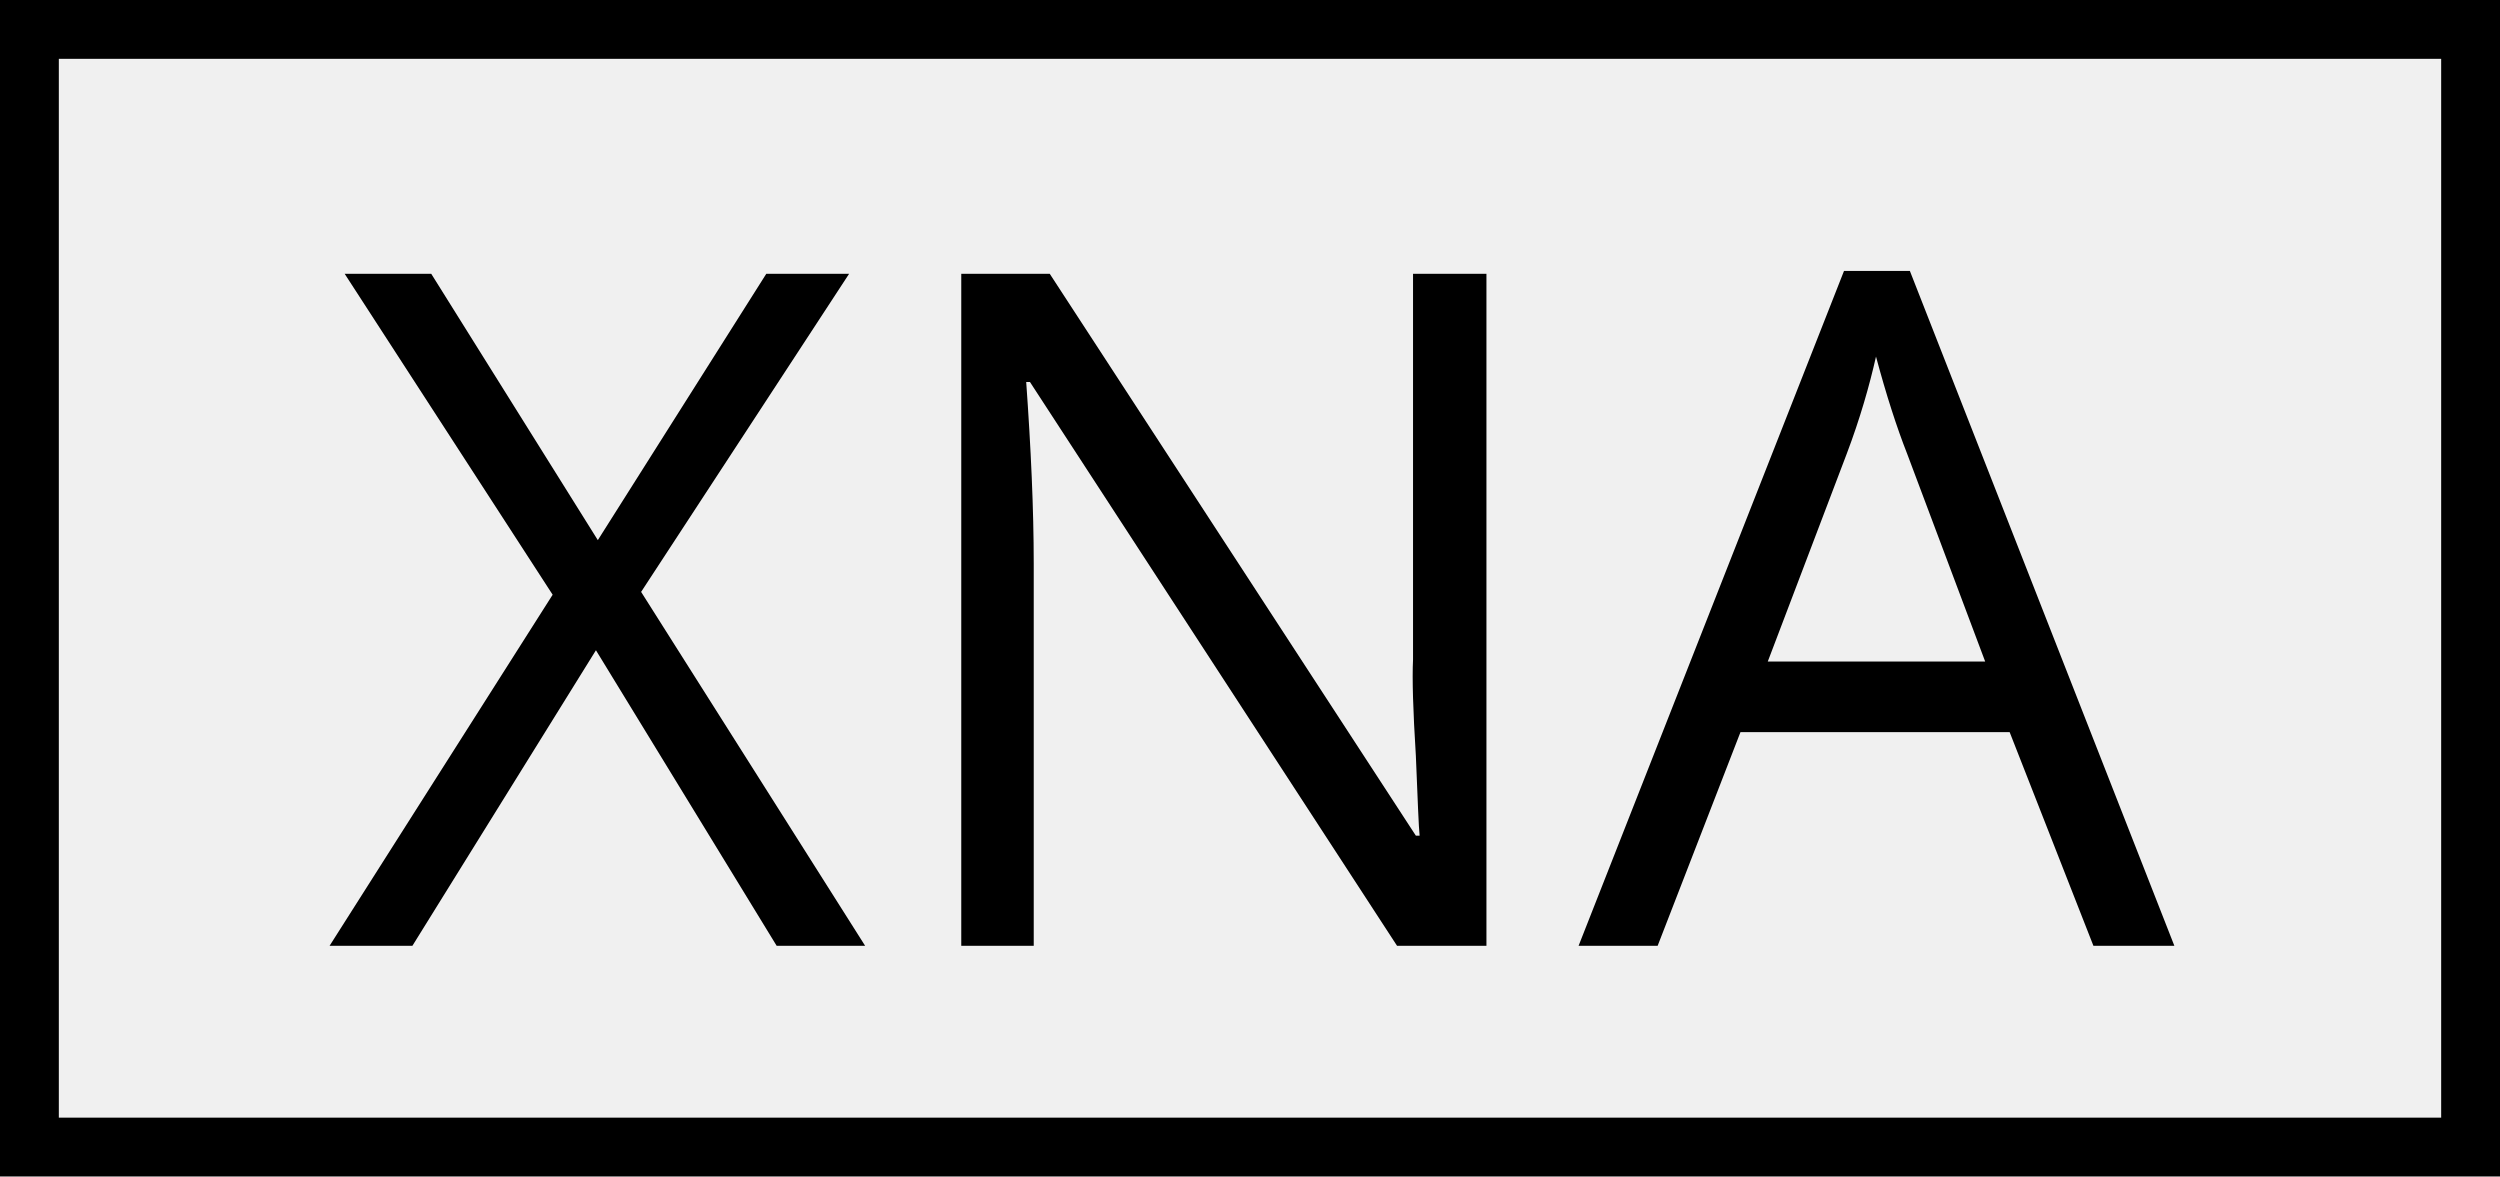
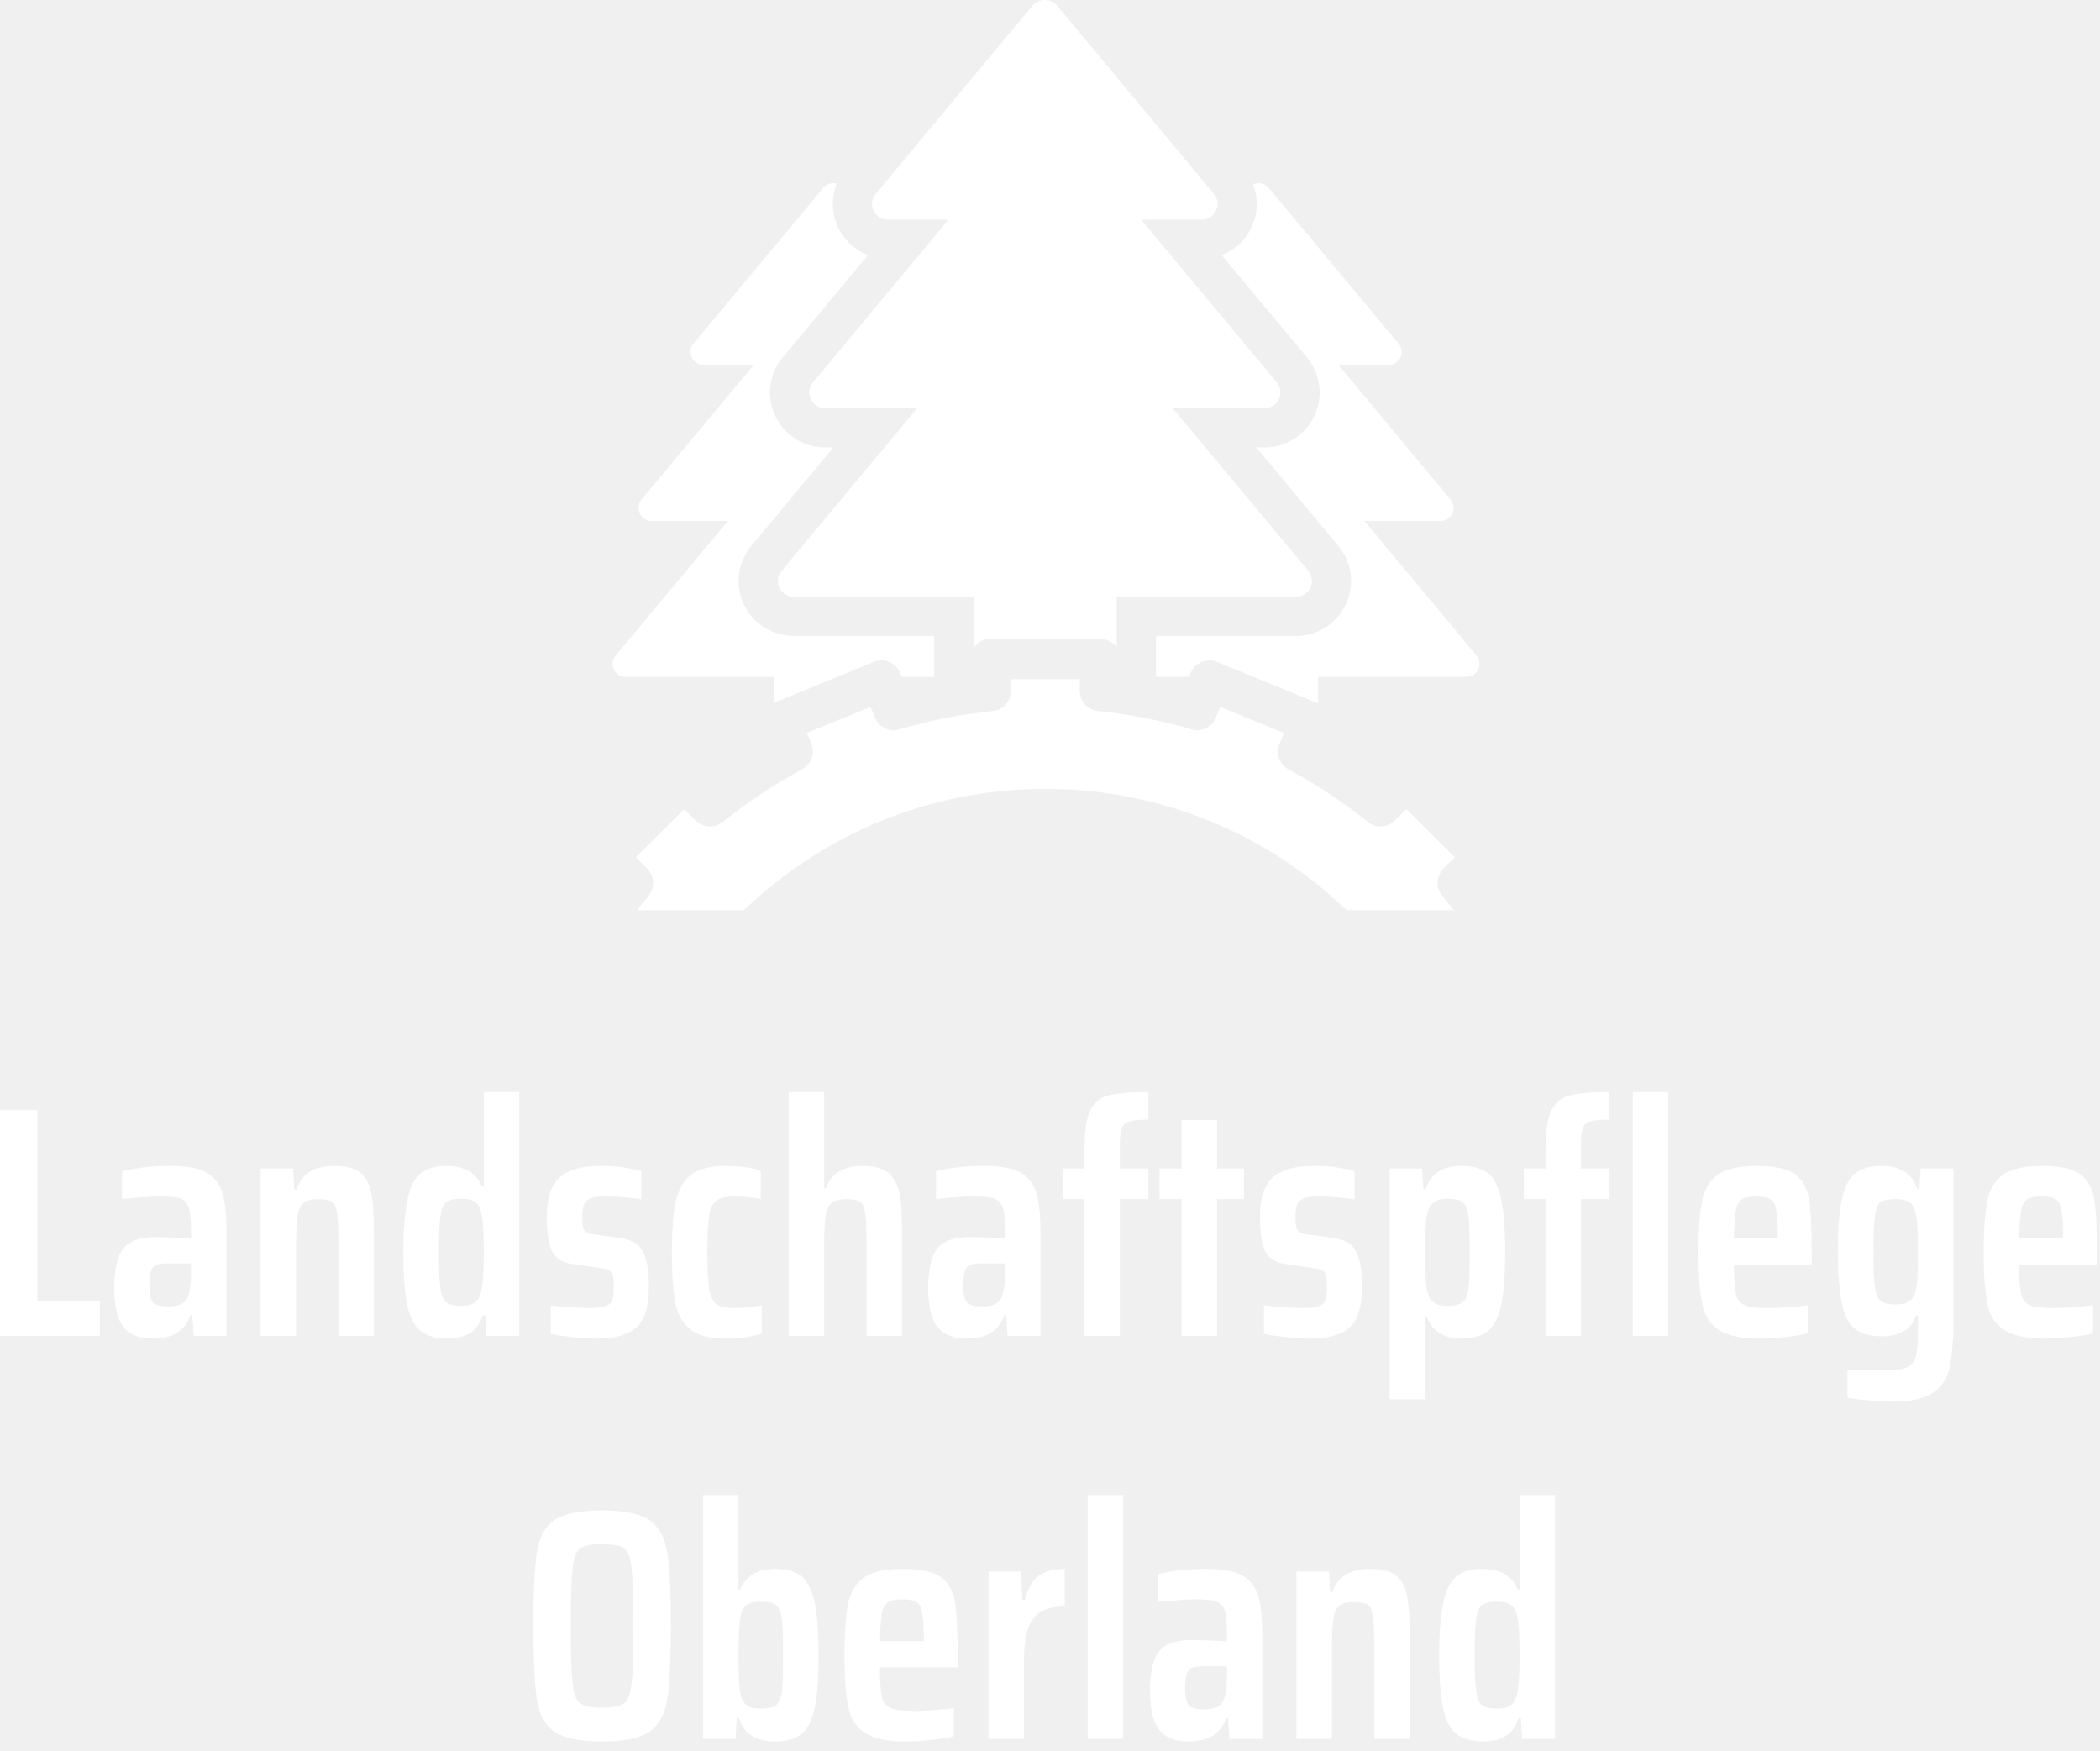
- <svg xmlns="http://www.w3.org/2000/svg" viewBox="0 0 170 80" fill-rule="evenodd" clip-rule="evenodd" stroke-linejoin="round" stroke-miterlimit="2">
-   <path d="M170 0h-170v80h170V0zM4 4v72h162V4H4z" />
-   <path d="M58.828 64.313h-6.016l-12.288-20.096-12.48 20.096h-5.632l15.168-23.872-14.144-21.824h5.888l11.328 18.112 11.456-18.112h5.632l-14.144 21.632 15.232 24.064zM101.078 64.313h-6.08l-24.96-38.336h-.256c.32 4.48.512 8.64.512 12.352v25.984h-4.928v-45.696h6.016l24.896 38.208h.256c-.064-.576-.128-2.368-.256-5.44-.192-3.072-.256-5.248-.192-6.528v-26.24h4.992v45.696zM142.352 64.313l-5.696-14.528h-18.304l-5.632 14.528h-5.376l18.048-45.888h4.48l17.984 45.888h-5.504zm-7.36-19.328l-5.312-14.144c-.704-1.792-1.408-3.968-2.112-6.592-.448 1.984-1.088 4.224-1.984 6.592l-5.376 14.144h14.784z" fill-rule="nonzero" />
+ <svg width="100%" height="100%" viewBox="0 0 78 65" version="1.1" xml:space="preserve" fill-rule="evenodd" clip-rule="evenodd" stroke-linejoin="round" stroke-miterlimit="2">
+   <g transform="matrix(1,0,0,1,-2190.06,-17.6663) matrix(0.759943,0,0,0.759943,2035.09,-34.8857) matrix(0.729143,0,0,0.729143,69.114,9.7464)">
+     <path d="M2230.17,42.886L2227.61,42.886L2227.61,43.323C2227.61,43.708 2227.32,44.03 2226.94,44.069C2225.74,44.19 2224.59,44.42 2223.47,44.749C2223.1,44.857 2222.71,44.672 2222.57,44.319L2222.4,43.915L2220.03,44.884L2220.2,45.281C2220.35,45.637 2220.2,46.048 2219.86,46.231C2218.82,46.793 2217.83,47.45 2216.91,48.19C2216.61,48.43 2216.18,48.408 2215.91,48.139L2215.48,47.712L2213.68,49.5L2214.1,49.918C2214.37,50.19 2214.4,50.627 2214.15,50.926C2214.01,51.104 2213.86,51.283 2213.72,51.466L2217.7,51.466C2220.59,48.679 2224.54,46.96 2228.89,46.96C2233.24,46.96 2237.19,48.679 2240.08,51.466L2244.06,51.466C2243.92,51.283 2243.78,51.104 2243.63,50.926C2243.38,50.627 2243.41,50.19 2243.68,49.918L2244.1,49.5L2242.3,47.712L2241.87,48.139C2241.6,48.408 2241.17,48.43 2240.87,48.19C2239.95,47.451 2238.97,46.796 2237.92,46.234C2237.58,46.051 2237.44,45.64 2237.59,45.284L2237.75,44.887L2235.39,43.917L2235.22,44.321C2235.07,44.674 2234.68,44.859 2234.32,44.751C2233.2,44.421 2232.04,44.19 2230.84,44.069C2230.46,44.03 2230.17,43.708 2230.17,43.323L2230.17,42.886ZM2234.23,42.804L2233,42.804L2233,41.281L2238.21,41.281C2239,41.281 2239.72,40.821 2240.05,40.104C2240.39,39.391 2240.28,38.544 2239.77,37.937L2236.73,34.28L2237.04,34.28C2237.83,34.28 2238.55,33.82 2238.89,33.103C2239.22,32.39 2239.11,31.543 2238.61,30.936L2235.44,27.141C2235.93,26.954 2236.33,26.587 2236.55,26.102C2236.79,25.594 2236.8,25.019 2236.61,24.51C2236.8,24.428 2237.05,24.469 2237.18,24.634L2242.01,30.427C2242.13,30.57 2242.16,30.77 2242.08,30.94C2242,31.11 2241.83,31.218 2241.64,31.218L2239.78,31.218L2243.94,36.219C2244.06,36.363 2244.09,36.563 2244.01,36.733C2243.93,36.902 2243.76,37.011 2243.57,37.011L2240.74,37.011L2244.91,42.012C2245.03,42.155 2245.05,42.356 2244.97,42.525C2244.89,42.695 2244.72,42.804 2244.54,42.804L2239.02,42.804L2239.02,43.787L2239.02,43.786L2235.27,42.246C2234.89,42.09 2234.45,42.27 2234.29,42.651L2234.23,42.804ZM2218.83,43.76L2218.83,42.804L2213.3,42.804C2213.11,42.804 2212.94,42.695 2212.86,42.525C2212.78,42.356 2212.81,42.156 2212.93,42.012L2217.1,37.011L2214.26,37.011C2214.08,37.011 2213.91,36.902 2213.83,36.733C2213.75,36.564 2213.77,36.363 2213.89,36.219L2218.06,31.218L2216.2,31.218C2216.01,31.218 2215.84,31.11 2215.76,30.94C2215.68,30.771 2215.7,30.571 2215.82,30.427L2220.65,24.634C2220.77,24.492 2220.97,24.441 2221.14,24.483C2220.94,25 2220.95,25.588 2221.19,26.107C2221.42,26.589 2221.82,26.955 2222.3,27.141L2219.14,30.937C2218.63,31.546 2218.52,32.393 2218.86,33.109C2219.19,33.822 2219.91,34.28 2220.7,34.28L2221.02,34.28L2217.97,37.939C2217.46,38.547 2217.36,39.394 2217.69,40.11C2218.03,40.823 2218.75,41.281 2219.54,41.281L2224.76,41.281L2224.76,42.804L2223.56,42.804L2223.49,42.649C2223.33,42.268 2222.9,42.088 2222.52,42.244L2218.83,43.76ZM2226.22,41.754L2226.22,39.826L2219.54,39.826C2219.31,39.826 2219.11,39.695 2219.01,39.49C2218.91,39.285 2218.94,39.043 2219.09,38.869L2224.13,32.825L2220.7,32.825C2220.48,32.825 2220.27,32.693 2220.18,32.489C2220.08,32.284 2220.11,32.042 2220.26,31.868L2225.29,25.824L2223.04,25.824C2222.81,25.824 2222.61,25.692 2222.51,25.487C2222.41,25.283 2222.44,25.041 2222.59,24.867L2228.42,17.866C2228.65,17.6 2229.1,17.6 2229.32,17.866L2235.15,24.867C2235.3,25.04 2235.33,25.282 2235.23,25.487C2235.14,25.692 2234.93,25.824 2234.71,25.824L2232.45,25.824L2237.49,31.868C2237.63,32.041 2237.66,32.284 2237.57,32.489C2237.47,32.693 2237.27,32.825 2237.04,32.825L2233.62,32.825L2238.66,38.869C2238.8,39.043 2238.83,39.285 2238.74,39.49C2238.64,39.695 2238.43,39.826 2238.21,39.826L2231.54,39.826L2231.54,41.719C2231.41,41.518 2231.18,41.386 2230.92,41.386L2226.86,41.386C2226.59,41.386 2226.35,41.534 2226.22,41.754Z" fill="white" fill-rule="nonzero" transform="matrix(1.8047,0,0,1.8047,-3767.52,49.5915)" />
+     <g transform="matrix(1.00273,0,0,0.573232,-0.718337,53.3166)">
+       <path d="M0.059,-0L0.059,-0.688L0.173,-0.688L0.173,-0.106L0.363,-0.106L0.363,-0L0.059,-0Z" fill="white" fill-rule="nonzero" transform="matrix(21.94,0,0,38.3789,183.807,205.304)" />
+       <path d="M0.147,0.008C0.105,0.008 0.075,-0.004 0.057,-0.028C0.038,-0.052 0.029,-0.091 0.029,-0.144C0.029,-0.183 0.033,-0.214 0.041,-0.237C0.049,-0.26 0.062,-0.276 0.081,-0.286C0.099,-0.296 0.124,-0.301 0.157,-0.301C0.182,-0.301 0.218,-0.3 0.263,-0.297L0.263,-0.322C0.263,-0.355 0.261,-0.378 0.256,-0.392C0.251,-0.406 0.242,-0.415 0.23,-0.419C0.217,-0.423 0.197,-0.425 0.168,-0.425C0.139,-0.425 0.101,-0.422 0.053,-0.417L0.053,-0.502C0.1,-0.513 0.148,-0.518 0.199,-0.518C0.247,-0.518 0.283,-0.512 0.308,-0.499C0.332,-0.486 0.348,-0.466 0.358,-0.438C0.367,-0.409 0.371,-0.369 0.371,-0.316L0.371,-0L0.271,-0L0.267,-0.063L0.261,-0.063C0.245,-0.016 0.207,0.008 0.147,0.008ZM0.194,-0.09C0.207,-0.09 0.217,-0.091 0.226,-0.094C0.235,-0.097 0.242,-0.102 0.249,-0.11C0.258,-0.123 0.263,-0.151 0.263,-0.194L0.263,-0.221L0.188,-0.221C0.173,-0.221 0.163,-0.219 0.156,-0.216C0.149,-0.213 0.143,-0.206 0.141,-0.197C0.138,-0.188 0.136,-0.173 0.136,-0.154C0.136,-0.128 0.14,-0.111 0.147,-0.102C0.154,-0.094 0.17,-0.09 0.194,-0.09Z" fill="white" fill-rule="nonzero" transform="matrix(21.94,0,0,38.3789,192.1,205.304)" />
+       <path d="M0.29,-0.281C0.29,-0.326 0.289,-0.357 0.286,-0.375C0.283,-0.393 0.278,-0.405 0.27,-0.409C0.262,-0.414 0.248,-0.417 0.228,-0.417C0.207,-0.417 0.191,-0.412 0.182,-0.404C0.173,-0.395 0.167,-0.38 0.165,-0.361C0.162,-0.342 0.161,-0.31 0.161,-0.266L0.161,-0L0.053,-0L0.053,-0.51L0.152,-0.51L0.156,-0.446L0.162,-0.446C0.171,-0.471 0.185,-0.49 0.204,-0.501C0.223,-0.512 0.248,-0.518 0.279,-0.518C0.312,-0.518 0.338,-0.511 0.355,-0.499C0.372,-0.486 0.383,-0.466 0.389,-0.44C0.395,-0.413 0.398,-0.377 0.398,-0.331L0.398,-0L0.29,-0L0.29,-0.281Z" fill="white" fill-rule="nonzero" transform="matrix(21.94,0,0,38.3789,201.359,205.304)" />
+       <path d="M0.172,0.008C0.137,0.008 0.111,0 0.092,-0.015C0.073,-0.029 0.059,-0.056 0.051,-0.093C0.043,-0.13 0.039,-0.184 0.039,-0.253C0.039,-0.322 0.043,-0.375 0.051,-0.412C0.058,-0.45 0.071,-0.477 0.09,-0.494C0.109,-0.51 0.135,-0.518 0.17,-0.518C0.225,-0.518 0.261,-0.497 0.278,-0.455L0.284,-0.455L0.284,-0.743L0.392,-0.743L0.392,-0L0.292,-0L0.288,-0.063L0.281,-0.063C0.267,-0.016 0.231,0.008 0.172,0.008ZM0.217,-0.092C0.234,-0.092 0.246,-0.095 0.255,-0.101C0.264,-0.106 0.27,-0.116 0.275,-0.13C0.281,-0.151 0.284,-0.193 0.284,-0.255C0.284,-0.306 0.282,-0.342 0.279,-0.362C0.276,-0.383 0.269,-0.398 0.26,-0.406C0.251,-0.414 0.236,-0.418 0.217,-0.418C0.194,-0.418 0.179,-0.415 0.17,-0.408C0.161,-0.402 0.155,-0.388 0.152,-0.367C0.149,-0.346 0.147,-0.308 0.147,-0.255C0.147,-0.202 0.149,-0.164 0.152,-0.143C0.155,-0.122 0.161,-0.108 0.17,-0.102C0.179,-0.095 0.194,-0.092 0.217,-0.092Z" fill="white" fill-rule="nonzero" transform="matrix(21.94,0,0,38.3789,211.21,205.304)" />
+       <path d="M0.187,0.008C0.165,0.008 0.141,0.007 0.114,0.004C0.086,0.001 0.063,-0.002 0.043,-0.006L0.043,-0.093C0.091,-0.088 0.131,-0.085 0.164,-0.085C0.185,-0.085 0.2,-0.087 0.21,-0.091C0.22,-0.094 0.227,-0.1 0.23,-0.108C0.233,-0.116 0.235,-0.128 0.235,-0.144C0.235,-0.163 0.234,-0.176 0.232,-0.184C0.23,-0.191 0.226,-0.197 0.221,-0.2C0.216,-0.203 0.206,-0.205 0.193,-0.207L0.104,-0.22C0.077,-0.224 0.058,-0.237 0.047,-0.258C0.036,-0.279 0.031,-0.315 0.031,-0.365C0.031,-0.422 0.045,-0.462 0.072,-0.485C0.099,-0.507 0.14,-0.518 0.193,-0.518C0.215,-0.518 0.238,-0.517 0.262,-0.514C0.285,-0.51 0.304,-0.507 0.319,-0.502L0.319,-0.416C0.282,-0.422 0.244,-0.425 0.207,-0.425C0.181,-0.425 0.163,-0.421 0.154,-0.413C0.144,-0.406 0.139,-0.39 0.139,-0.367C0.139,-0.35 0.14,-0.338 0.141,-0.331C0.143,-0.324 0.147,-0.319 0.152,-0.316C0.157,-0.313 0.165,-0.31 0.177,-0.309L0.253,-0.299C0.272,-0.296 0.288,-0.291 0.301,-0.283C0.314,-0.275 0.324,-0.261 0.331,-0.24C0.338,-0.219 0.342,-0.19 0.342,-0.152C0.342,-0.091 0.33,-0.05 0.305,-0.027C0.28,-0.004 0.24,0.008 0.187,0.008Z" fill="white" fill-rule="nonzero" transform="matrix(21.94,0,0,38.3789,220.974,205.304)" />
+       <path d="M0.313,-0.007C0.28,0.003 0.243,0.008 0.204,0.008C0.155,0.008 0.119,-0.001 0.096,-0.019C0.073,-0.037 0.057,-0.064 0.05,-0.1C0.043,-0.136 0.039,-0.188 0.039,-0.255C0.039,-0.322 0.043,-0.374 0.051,-0.411C0.06,-0.448 0.076,-0.475 0.099,-0.492C0.122,-0.509 0.157,-0.518 0.203,-0.518C0.223,-0.518 0.243,-0.517 0.263,-0.514C0.283,-0.511 0.299,-0.508 0.31,-0.503L0.31,-0.417C0.282,-0.422 0.256,-0.425 0.232,-0.425C0.206,-0.425 0.187,-0.421 0.176,-0.413C0.165,-0.406 0.157,-0.391 0.153,-0.368C0.149,-0.345 0.147,-0.308 0.147,-0.255C0.147,-0.202 0.149,-0.165 0.153,-0.141C0.157,-0.118 0.165,-0.103 0.176,-0.096C0.187,-0.089 0.206,-0.085 0.232,-0.085C0.258,-0.085 0.285,-0.088 0.313,-0.093L0.313,-0.007Z" fill="white" fill-rule="nonzero" transform="matrix(21.94,0,0,38.3789,229.157,205.304)" />
+       <path d="M0.29,-0.281C0.29,-0.326 0.289,-0.357 0.286,-0.375C0.283,-0.393 0.278,-0.405 0.27,-0.409C0.262,-0.414 0.248,-0.417 0.228,-0.417C0.207,-0.417 0.191,-0.412 0.182,-0.404C0.173,-0.395 0.167,-0.38 0.165,-0.361C0.162,-0.342 0.161,-0.31 0.161,-0.266L0.161,-0L0.053,-0L0.053,-0.743L0.161,-0.743L0.161,-0.45L0.166,-0.45C0.175,-0.473 0.188,-0.491 0.207,-0.501C0.226,-0.513 0.25,-0.518 0.279,-0.518C0.312,-0.518 0.337,-0.511 0.354,-0.499C0.371,-0.486 0.383,-0.466 0.389,-0.441C0.395,-0.415 0.398,-0.38 0.398,-0.335L0.398,-0L0.29,-0L0.29,-0.281Z" fill="white" fill-rule="nonzero" transform="matrix(21.94,0,0,38.3789,236.661,205.304)" />
+       <path d="M0.147,0.008C0.105,0.008 0.075,-0.004 0.057,-0.028C0.038,-0.052 0.029,-0.091 0.029,-0.144C0.029,-0.183 0.033,-0.214 0.041,-0.237C0.049,-0.26 0.062,-0.276 0.081,-0.286C0.099,-0.296 0.124,-0.301 0.157,-0.301C0.182,-0.301 0.218,-0.3 0.263,-0.297L0.263,-0.322C0.263,-0.355 0.261,-0.378 0.256,-0.392C0.251,-0.406 0.242,-0.415 0.23,-0.419C0.217,-0.423 0.197,-0.425 0.168,-0.425C0.139,-0.425 0.101,-0.422 0.053,-0.417L0.053,-0.502C0.1,-0.513 0.148,-0.518 0.199,-0.518C0.247,-0.518 0.283,-0.512 0.308,-0.499C0.332,-0.486 0.348,-0.466 0.358,-0.438C0.367,-0.409 0.371,-0.369 0.371,-0.316L0.371,-0L0.271,-0L0.267,-0.063L0.261,-0.063C0.245,-0.016 0.207,0.008 0.147,0.008ZM0.194,-0.09C0.207,-0.09 0.217,-0.091 0.226,-0.094C0.235,-0.097 0.242,-0.102 0.249,-0.11C0.258,-0.123 0.263,-0.151 0.263,-0.194L0.263,-0.221L0.188,-0.221C0.173,-0.221 0.163,-0.219 0.156,-0.216C0.149,-0.213 0.143,-0.206 0.141,-0.197C0.138,-0.188 0.136,-0.173 0.136,-0.154C0.136,-0.128 0.14,-0.111 0.147,-0.102C0.154,-0.094 0.17,-0.09 0.194,-0.09Z" fill="white" fill-rule="nonzero" transform="matrix(21.94,0,0,38.3789,246.512,205.304)" />
+       <path d="M0.083,-0.417L0.017,-0.417L0.017,-0.51L0.083,-0.51L0.083,-0.557C0.083,-0.616 0.088,-0.658 0.099,-0.683C0.11,-0.708 0.128,-0.725 0.154,-0.732C0.179,-0.739 0.221,-0.743 0.278,-0.743L0.278,-0.659C0.251,-0.659 0.232,-0.657 0.221,-0.654C0.209,-0.651 0.201,-0.644 0.197,-0.633C0.193,-0.622 0.191,-0.605 0.191,-0.581L0.191,-0.51L0.278,-0.51L0.278,-0.417L0.191,-0.417L0.191,-0L0.083,-0L0.083,-0.417Z" fill="white" fill-rule="nonzero" transform="matrix(21.94,0,0,38.3789,255.77,205.304)" />
+       <path d="M0.083,-0L0.083,-0.417L0.016,-0.417L0.016,-0.51L0.083,-0.51L0.083,-0.658L0.191,-0.658L0.191,-0.51L0.273,-0.51L0.273,-0.417L0.191,-0.417L0.191,-0L0.083,-0Z" fill="white" fill-rule="nonzero" transform="matrix(21.94,0,0,38.3789,262.265,205.304)" />
+       <path d="M0.187,0.008C0.165,0.008 0.141,0.007 0.114,0.004C0.086,0.001 0.063,-0.002 0.043,-0.006L0.043,-0.093C0.091,-0.088 0.131,-0.085 0.164,-0.085C0.185,-0.085 0.2,-0.087 0.21,-0.091C0.22,-0.094 0.227,-0.1 0.23,-0.108C0.233,-0.116 0.235,-0.128 0.235,-0.144C0.235,-0.163 0.234,-0.176 0.232,-0.184C0.23,-0.191 0.226,-0.197 0.221,-0.2C0.216,-0.203 0.206,-0.205 0.193,-0.207L0.104,-0.22C0.077,-0.224 0.058,-0.237 0.047,-0.258C0.036,-0.279 0.031,-0.315 0.031,-0.365C0.031,-0.422 0.045,-0.462 0.072,-0.485C0.099,-0.507 0.14,-0.518 0.193,-0.518C0.215,-0.518 0.238,-0.517 0.262,-0.514C0.285,-0.51 0.304,-0.507 0.319,-0.502L0.319,-0.416C0.282,-0.422 0.244,-0.425 0.207,-0.425C0.181,-0.425 0.163,-0.421 0.154,-0.413C0.144,-0.406 0.139,-0.39 0.139,-0.367C0.139,-0.35 0.14,-0.338 0.141,-0.331C0.143,-0.324 0.147,-0.319 0.152,-0.316C0.157,-0.313 0.165,-0.31 0.177,-0.309L0.253,-0.299C0.272,-0.296 0.288,-0.291 0.301,-0.283C0.314,-0.275 0.324,-0.261 0.331,-0.24C0.338,-0.219 0.342,-0.19 0.342,-0.152C0.342,-0.091 0.33,-0.05 0.305,-0.027C0.28,-0.004 0.24,0.008 0.187,0.008Z" fill="white" fill-rule="nonzero" transform="matrix(21.94,0,0,38.3789,268.649,205.304)" />
+       <path d="M0.053,-0.51L0.152,-0.51L0.156,-0.447L0.163,-0.447C0.177,-0.494 0.214,-0.518 0.273,-0.518C0.308,-0.518 0.334,-0.51 0.353,-0.496C0.372,-0.481 0.385,-0.454 0.393,-0.417C0.401,-0.38 0.405,-0.326 0.405,-0.257C0.405,-0.188 0.401,-0.135 0.394,-0.098C0.386,-0.06 0.373,-0.033 0.355,-0.017C0.336,-0 0.31,0.008 0.275,0.008C0.219,0.008 0.183,-0.014 0.167,-0.057L0.161,-0.057L0.161,0.193L0.053,0.193L0.053,-0.51ZM0.227,-0.092C0.25,-0.092 0.266,-0.095 0.275,-0.102C0.283,-0.108 0.29,-0.122 0.293,-0.142C0.296,-0.164 0.297,-0.201 0.297,-0.255C0.297,-0.309 0.296,-0.346 0.293,-0.368C0.29,-0.389 0.283,-0.402 0.275,-0.408C0.266,-0.415 0.25,-0.418 0.227,-0.418C0.209,-0.418 0.196,-0.414 0.187,-0.407C0.178,-0.401 0.171,-0.388 0.167,-0.371C0.163,-0.352 0.161,-0.313 0.161,-0.255C0.161,-0.207 0.162,-0.173 0.165,-0.152C0.168,-0.129 0.174,-0.113 0.184,-0.105C0.193,-0.096 0.207,-0.092 0.227,-0.092Z" fill="white" fill-rule="nonzero" transform="matrix(21.94,0,0,38.3789,276.833,205.304)" />
+       <path d="M0.083,-0.417L0.017,-0.417L0.017,-0.51L0.083,-0.51L0.083,-0.557C0.083,-0.616 0.088,-0.658 0.099,-0.683C0.11,-0.708 0.128,-0.725 0.154,-0.732C0.179,-0.739 0.221,-0.743 0.278,-0.743L0.278,-0.659C0.251,-0.659 0.232,-0.657 0.221,-0.654C0.209,-0.651 0.201,-0.644 0.197,-0.633C0.193,-0.622 0.191,-0.605 0.191,-0.581L0.191,-0.51L0.278,-0.51L0.278,-0.417L0.191,-0.417L0.191,-0L0.083,-0L0.083,-0.417ZM0.349,-0L0.349,-0.743L0.457,-0.743L0.457,-0L0.349,-0Z" fill="white" fill-rule="nonzero" transform="matrix(21.94,0,0,38.3789,286.596,205.304)" />
+       <path d="M0.384,-0.218L0.147,-0.218C0.147,-0.175 0.149,-0.145 0.153,-0.128C0.157,-0.111 0.166,-0.099 0.179,-0.094C0.192,-0.088 0.216,-0.085 0.249,-0.085C0.281,-0.085 0.322,-0.088 0.372,-0.093L0.372,-0.008C0.355,-0.003 0.333,0 0.306,0.003C0.278,0.006 0.251,0.008 0.225,0.008C0.169,0.008 0.128,-0.001 0.102,-0.018C0.075,-0.035 0.058,-0.061 0.051,-0.096C0.043,-0.131 0.039,-0.183 0.039,-0.254C0.039,-0.324 0.043,-0.377 0.05,-0.412C0.057,-0.447 0.074,-0.474 0.099,-0.492C0.124,-0.509 0.164,-0.518 0.218,-0.518C0.271,-0.518 0.31,-0.509 0.333,-0.493C0.356,-0.475 0.37,-0.45 0.376,-0.417C0.381,-0.383 0.384,-0.329 0.384,-0.255L0.384,-0.218ZM0.216,-0.425C0.195,-0.425 0.18,-0.422 0.171,-0.416C0.162,-0.41 0.156,-0.399 0.153,-0.382C0.15,-0.365 0.148,-0.337 0.147,-0.298L0.281,-0.298L0.281,-0.299C0.281,-0.338 0.279,-0.366 0.276,-0.383C0.273,-0.4 0.267,-0.412 0.258,-0.417C0.249,-0.422 0.235,-0.425 0.216,-0.425Z" fill="white" fill-rule="nonzero" transform="matrix(21.94,0,0,38.3789,297.786,205.304)" />
+       <path d="M0.204,0.2C0.181,0.2 0.156,0.199 0.131,0.196C0.105,0.194 0.084,0.191 0.068,0.188L0.068,0.103L0.18,0.105C0.213,0.105 0.237,0.102 0.251,0.095C0.264,0.089 0.273,0.077 0.277,0.059C0.281,0.041 0.283,0.01 0.283,-0.035L0.283,-0.062L0.277,-0.062C0.269,-0.039 0.256,-0.023 0.238,-0.014C0.221,-0.004 0.198,0.001 0.171,0.001C0.136,0.001 0.109,-0.007 0.09,-0.022C0.071,-0.037 0.058,-0.063 0.051,-0.1C0.043,-0.137 0.039,-0.189 0.039,-0.257C0.039,-0.326 0.043,-0.38 0.051,-0.417C0.059,-0.454 0.073,-0.481 0.092,-0.496C0.111,-0.51 0.137,-0.518 0.172,-0.518C0.229,-0.518 0.266,-0.494 0.281,-0.447L0.287,-0.447L0.291,-0.51L0.391,-0.51L0.391,-0.065C0.391,0.005 0.387,0.058 0.38,0.093C0.373,0.128 0.356,0.155 0.329,0.173C0.302,0.191 0.261,0.2 0.204,0.2ZM0.216,-0.096C0.234,-0.096 0.248,-0.099 0.257,-0.106C0.266,-0.113 0.273,-0.124 0.276,-0.141C0.281,-0.16 0.283,-0.199 0.283,-0.257C0.283,-0.308 0.281,-0.343 0.278,-0.362C0.275,-0.383 0.268,-0.398 0.259,-0.406C0.25,-0.413 0.235,-0.417 0.216,-0.417C0.193,-0.417 0.178,-0.414 0.169,-0.408C0.16,-0.402 0.155,-0.389 0.152,-0.368C0.149,-0.347 0.147,-0.31 0.147,-0.257C0.147,-0.205 0.149,-0.168 0.152,-0.147C0.155,-0.126 0.161,-0.112 0.17,-0.106C0.179,-0.099 0.194,-0.096 0.216,-0.096Z" fill="white" fill-rule="nonzero" transform="matrix(21.94,0,0,38.3789,307.11,205.304)" />
+       <path d="M0.384,-0.218L0.147,-0.218C0.147,-0.175 0.149,-0.145 0.153,-0.128C0.157,-0.111 0.166,-0.099 0.179,-0.094C0.192,-0.088 0.216,-0.085 0.249,-0.085C0.281,-0.085 0.322,-0.088 0.372,-0.093L0.372,-0.008C0.355,-0.003 0.333,0 0.306,0.003C0.278,0.006 0.251,0.008 0.225,0.008C0.169,0.008 0.128,-0.001 0.102,-0.018C0.075,-0.035 0.058,-0.061 0.051,-0.096C0.043,-0.131 0.039,-0.183 0.039,-0.254C0.039,-0.324 0.043,-0.377 0.05,-0.412C0.057,-0.447 0.074,-0.474 0.099,-0.492C0.124,-0.509 0.164,-0.518 0.218,-0.518C0.271,-0.518 0.31,-0.509 0.333,-0.493C0.356,-0.475 0.37,-0.45 0.376,-0.417C0.381,-0.383 0.384,-0.329 0.384,-0.255L0.384,-0.218ZM0.216,-0.425C0.195,-0.425 0.18,-0.422 0.171,-0.416C0.162,-0.41 0.156,-0.399 0.153,-0.382C0.15,-0.365 0.148,-0.337 0.147,-0.298L0.281,-0.298L0.281,-0.299C0.281,-0.338 0.279,-0.366 0.276,-0.383C0.273,-0.4 0.267,-0.412 0.258,-0.417C0.249,-0.422 0.235,-0.425 0.216,-0.425Z" fill="white" fill-rule="nonzero" transform="matrix(21.94,0,0,38.3789,316.852,205.304)" />
+       <path d="M0.254,0.008C0.187,0.008 0.139,-0.002 0.11,-0.021C0.081,-0.041 0.063,-0.074 0.056,-0.118C0.049,-0.164 0.045,-0.239 0.045,-0.344C0.045,-0.449 0.049,-0.525 0.056,-0.57C0.063,-0.615 0.081,-0.647 0.11,-0.667C0.139,-0.686 0.187,-0.696 0.254,-0.696C0.321,-0.696 0.369,-0.686 0.398,-0.667C0.427,-0.647 0.445,-0.614 0.453,-0.569C0.46,-0.524 0.464,-0.449 0.464,-0.344C0.464,-0.239 0.46,-0.164 0.453,-0.119C0.445,-0.074 0.427,-0.041 0.398,-0.021C0.369,-0.002 0.321,0.008 0.254,0.008ZM0.254,-0.095C0.287,-0.095 0.309,-0.099 0.321,-0.108C0.333,-0.116 0.341,-0.136 0.344,-0.168C0.348,-0.199 0.35,-0.258 0.35,-0.344C0.35,-0.43 0.348,-0.489 0.344,-0.521C0.341,-0.552 0.333,-0.572 0.321,-0.581C0.309,-0.589 0.287,-0.593 0.254,-0.593C0.221,-0.593 0.199,-0.589 0.188,-0.581C0.176,-0.572 0.168,-0.552 0.165,-0.521C0.161,-0.49 0.159,-0.431 0.159,-0.344C0.159,-0.257 0.161,-0.198 0.165,-0.167C0.168,-0.136 0.176,-0.116 0.188,-0.108C0.199,-0.099 0.221,-0.095 0.254,-0.095Z" fill="white" fill-rule="nonzero" transform="matrix(21.94,0,0,38.3789,219.767,252.405)" />
+       <path d="M0.273,0.008C0.214,0.008 0.177,-0.016 0.163,-0.063L0.156,-0.063L0.152,-0L0.053,-0L0.053,-0.743L0.161,-0.743L0.161,-0.455L0.167,-0.455C0.183,-0.497 0.219,-0.518 0.275,-0.518C0.31,-0.518 0.336,-0.51 0.355,-0.494C0.373,-0.477 0.386,-0.45 0.394,-0.413C0.401,-0.376 0.405,-0.323 0.405,-0.254C0.405,-0.184 0.401,-0.13 0.393,-0.093C0.385,-0.056 0.372,-0.029 0.353,-0.015C0.334,0 0.308,0.008 0.273,0.008ZM0.227,-0.092C0.25,-0.092 0.266,-0.095 0.275,-0.102C0.283,-0.108 0.29,-0.122 0.293,-0.142C0.296,-0.164 0.297,-0.201 0.297,-0.255C0.297,-0.308 0.296,-0.346 0.293,-0.367C0.29,-0.388 0.283,-0.402 0.275,-0.408C0.266,-0.415 0.25,-0.418 0.227,-0.418C0.211,-0.418 0.199,-0.416 0.19,-0.41C0.181,-0.406 0.175,-0.396 0.17,-0.383C0.164,-0.362 0.161,-0.32 0.161,-0.255C0.161,-0.194 0.163,-0.153 0.168,-0.134C0.172,-0.118 0.179,-0.107 0.188,-0.101C0.197,-0.095 0.21,-0.092 0.227,-0.092Z" fill="white" fill-rule="nonzero" transform="matrix(21.94,0,0,38.3789,230.934,252.405)" />
+       <path d="M0.384,-0.218L0.147,-0.218C0.147,-0.175 0.149,-0.145 0.153,-0.128C0.157,-0.111 0.166,-0.099 0.179,-0.094C0.192,-0.088 0.216,-0.085 0.249,-0.085C0.281,-0.085 0.322,-0.088 0.372,-0.093L0.372,-0.008C0.355,-0.003 0.333,0 0.306,0.003C0.278,0.006 0.251,0.008 0.225,0.008C0.169,0.008 0.128,-0.001 0.102,-0.018C0.075,-0.035 0.058,-0.061 0.051,-0.096C0.043,-0.131 0.039,-0.183 0.039,-0.254C0.039,-0.324 0.043,-0.377 0.05,-0.412C0.057,-0.447 0.074,-0.474 0.099,-0.492C0.124,-0.509 0.164,-0.518 0.218,-0.518C0.271,-0.518 0.31,-0.509 0.333,-0.493C0.356,-0.475 0.37,-0.45 0.376,-0.417C0.381,-0.383 0.384,-0.329 0.384,-0.255L0.384,-0.218ZM0.216,-0.425C0.195,-0.425 0.18,-0.422 0.171,-0.416C0.162,-0.41 0.156,-0.399 0.153,-0.382C0.15,-0.365 0.148,-0.337 0.147,-0.298L0.281,-0.298L0.281,-0.299C0.281,-0.338 0.279,-0.366 0.276,-0.383C0.273,-0.4 0.267,-0.412 0.258,-0.417C0.249,-0.422 0.235,-0.425 0.216,-0.425Z" fill="white" fill-rule="nonzero" transform="matrix(21.94,0,0,38.3789,240.698,252.405)" />
+       <path d="M0.053,-0.51L0.152,-0.51L0.156,-0.423L0.163,-0.423C0.173,-0.459 0.188,-0.484 0.207,-0.498C0.227,-0.511 0.253,-0.518 0.285,-0.518L0.285,-0.403C0.254,-0.403 0.23,-0.398 0.212,-0.387C0.194,-0.376 0.181,-0.359 0.173,-0.335C0.165,-0.311 0.161,-0.278 0.161,-0.235L0.161,-0L0.053,-0L0.053,-0.51Z" fill="white" fill-rule="nonzero" transform="matrix(21.94,0,0,38.3789,250.022,252.405)" />
+       <rect x="0.053" y="-0.743" width="0.108" height="0.743" fill="white" fill-rule="nonzero" transform="matrix(21.94,0,0,38.3789,256.648,252.405)" />
+       <path d="M0.147,0.008C0.105,0.008 0.075,-0.004 0.057,-0.028C0.038,-0.052 0.029,-0.091 0.029,-0.144C0.029,-0.183 0.033,-0.214 0.041,-0.237C0.049,-0.26 0.062,-0.276 0.081,-0.286C0.099,-0.296 0.124,-0.301 0.157,-0.301C0.182,-0.301 0.218,-0.3 0.263,-0.297L0.263,-0.322C0.263,-0.355 0.261,-0.378 0.256,-0.392C0.251,-0.406 0.242,-0.415 0.23,-0.419C0.217,-0.423 0.197,-0.425 0.168,-0.425C0.139,-0.425 0.101,-0.422 0.053,-0.417L0.053,-0.502C0.1,-0.513 0.148,-0.518 0.199,-0.518C0.247,-0.518 0.283,-0.512 0.308,-0.499C0.332,-0.486 0.348,-0.466 0.358,-0.438C0.367,-0.409 0.371,-0.369 0.371,-0.316L0.371,-0L0.271,-0L0.267,-0.063L0.261,-0.063C0.245,-0.016 0.207,0.008 0.147,0.008ZM0.194,-0.09C0.207,-0.09 0.217,-0.091 0.226,-0.094C0.235,-0.097 0.242,-0.102 0.249,-0.11C0.258,-0.123 0.263,-0.151 0.263,-0.194L0.263,-0.221L0.188,-0.221C0.173,-0.221 0.163,-0.219 0.156,-0.216C0.149,-0.213 0.143,-0.206 0.141,-0.197C0.138,-0.188 0.136,-0.173 0.136,-0.154C0.136,-0.128 0.14,-0.111 0.147,-0.102C0.154,-0.094 0.17,-0.09 0.194,-0.09Z" fill="white" fill-rule="nonzero" transform="matrix(21.94,0,0,38.3789,261.343,252.405)" />
+       <path d="M0.29,-0.281C0.29,-0.326 0.289,-0.357 0.286,-0.375C0.283,-0.393 0.278,-0.405 0.27,-0.409C0.262,-0.414 0.248,-0.417 0.228,-0.417C0.207,-0.417 0.191,-0.412 0.182,-0.404C0.173,-0.395 0.167,-0.38 0.165,-0.361C0.162,-0.342 0.161,-0.31 0.161,-0.266L0.161,-0L0.053,-0L0.053,-0.51L0.152,-0.51L0.156,-0.446L0.162,-0.446C0.171,-0.471 0.185,-0.49 0.204,-0.501C0.223,-0.512 0.248,-0.518 0.279,-0.518C0.312,-0.518 0.338,-0.511 0.355,-0.499C0.372,-0.486 0.383,-0.466 0.389,-0.44C0.395,-0.413 0.398,-0.377 0.398,-0.331L0.398,-0L0.29,-0L0.29,-0.281Z" fill="white" fill-rule="nonzero" transform="matrix(21.94,0,0,38.3789,270.602,252.405)" />
+       <path d="M0.172,0.008C0.137,0.008 0.111,0 0.092,-0.015C0.073,-0.029 0.059,-0.056 0.051,-0.093C0.043,-0.13 0.039,-0.184 0.039,-0.253C0.039,-0.322 0.043,-0.375 0.051,-0.412C0.058,-0.45 0.071,-0.477 0.09,-0.494C0.109,-0.51 0.135,-0.518 0.17,-0.518C0.225,-0.518 0.261,-0.497 0.278,-0.455L0.284,-0.455L0.284,-0.743L0.392,-0.743L0.392,-0L0.292,-0L0.288,-0.063L0.281,-0.063C0.267,-0.016 0.231,0.008 0.172,0.008ZM0.217,-0.092C0.234,-0.092 0.246,-0.095 0.255,-0.101C0.264,-0.106 0.27,-0.116 0.275,-0.13C0.281,-0.151 0.284,-0.193 0.284,-0.255C0.284,-0.306 0.282,-0.342 0.279,-0.362C0.276,-0.383 0.269,-0.398 0.26,-0.406C0.251,-0.414 0.236,-0.418 0.217,-0.418C0.194,-0.418 0.179,-0.415 0.17,-0.408C0.161,-0.402 0.155,-0.388 0.152,-0.367C0.149,-0.346 0.147,-0.308 0.147,-0.255C0.147,-0.202 0.149,-0.164 0.152,-0.143C0.155,-0.122 0.161,-0.108 0.17,-0.102C0.179,-0.095 0.194,-0.092 0.217,-0.092Z" fill="white" fill-rule="nonzero" transform="matrix(21.94,0,0,38.3789,280.453,252.405)" />
+     </g>
+   </g>
</svg>
